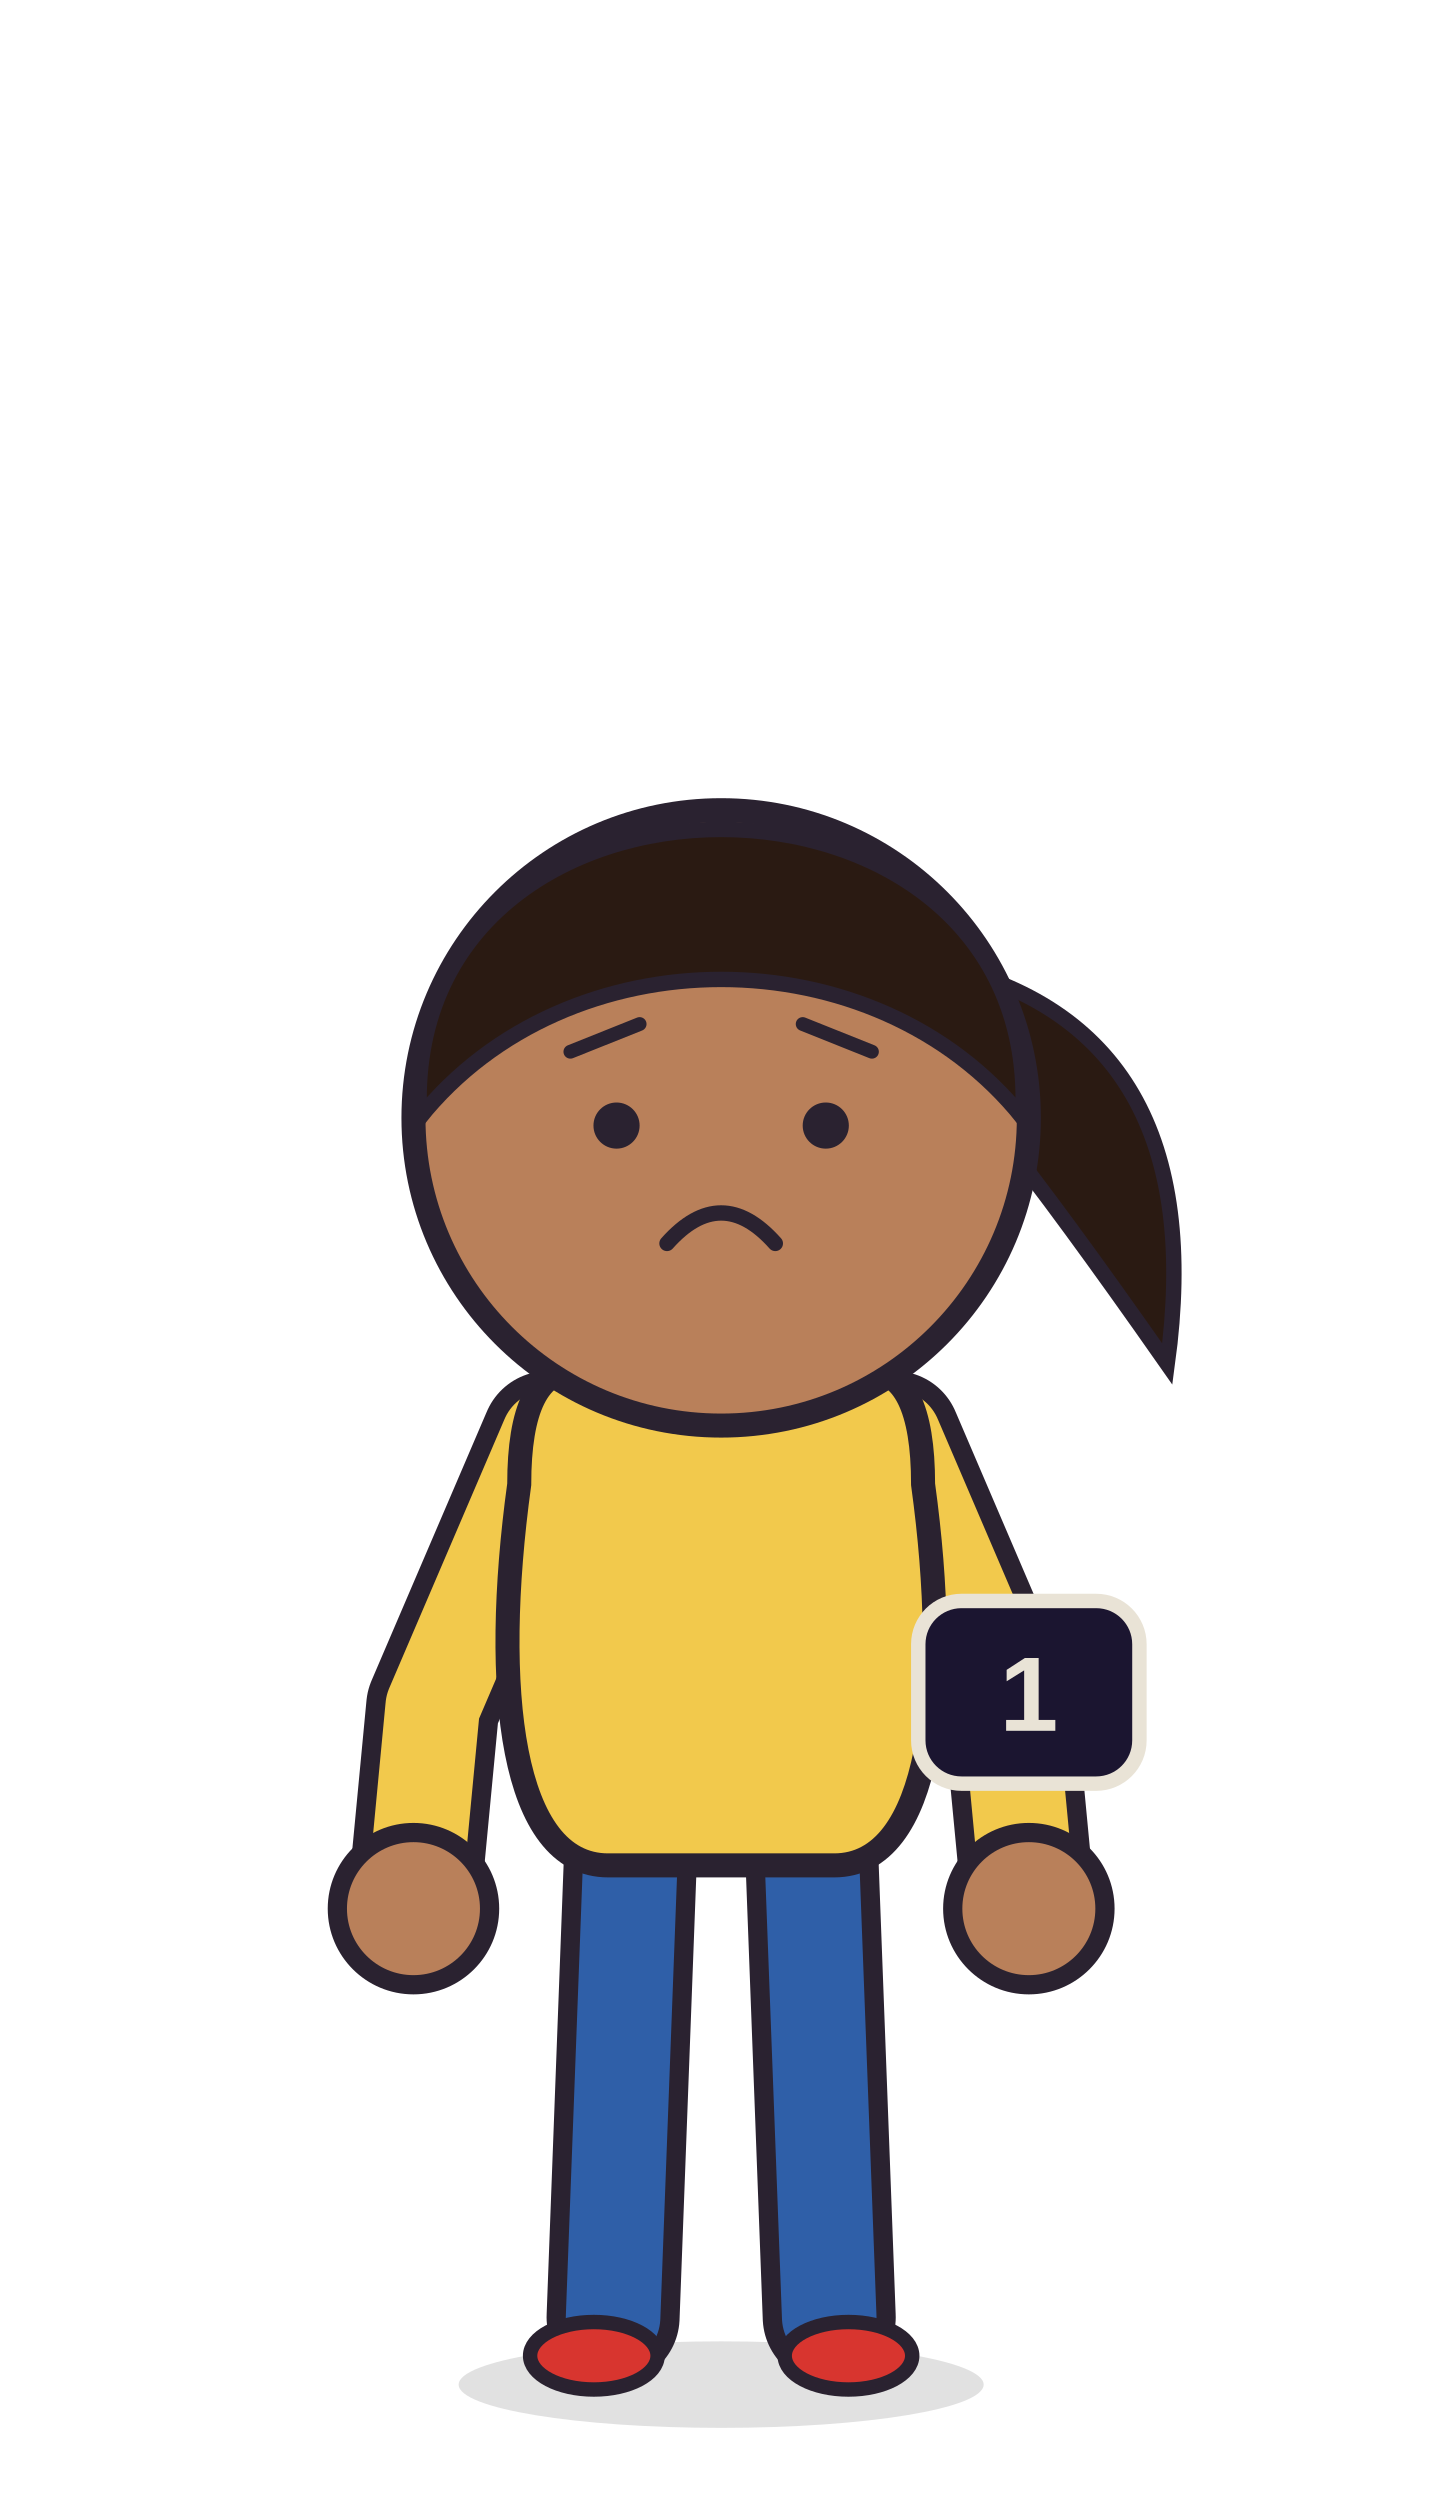
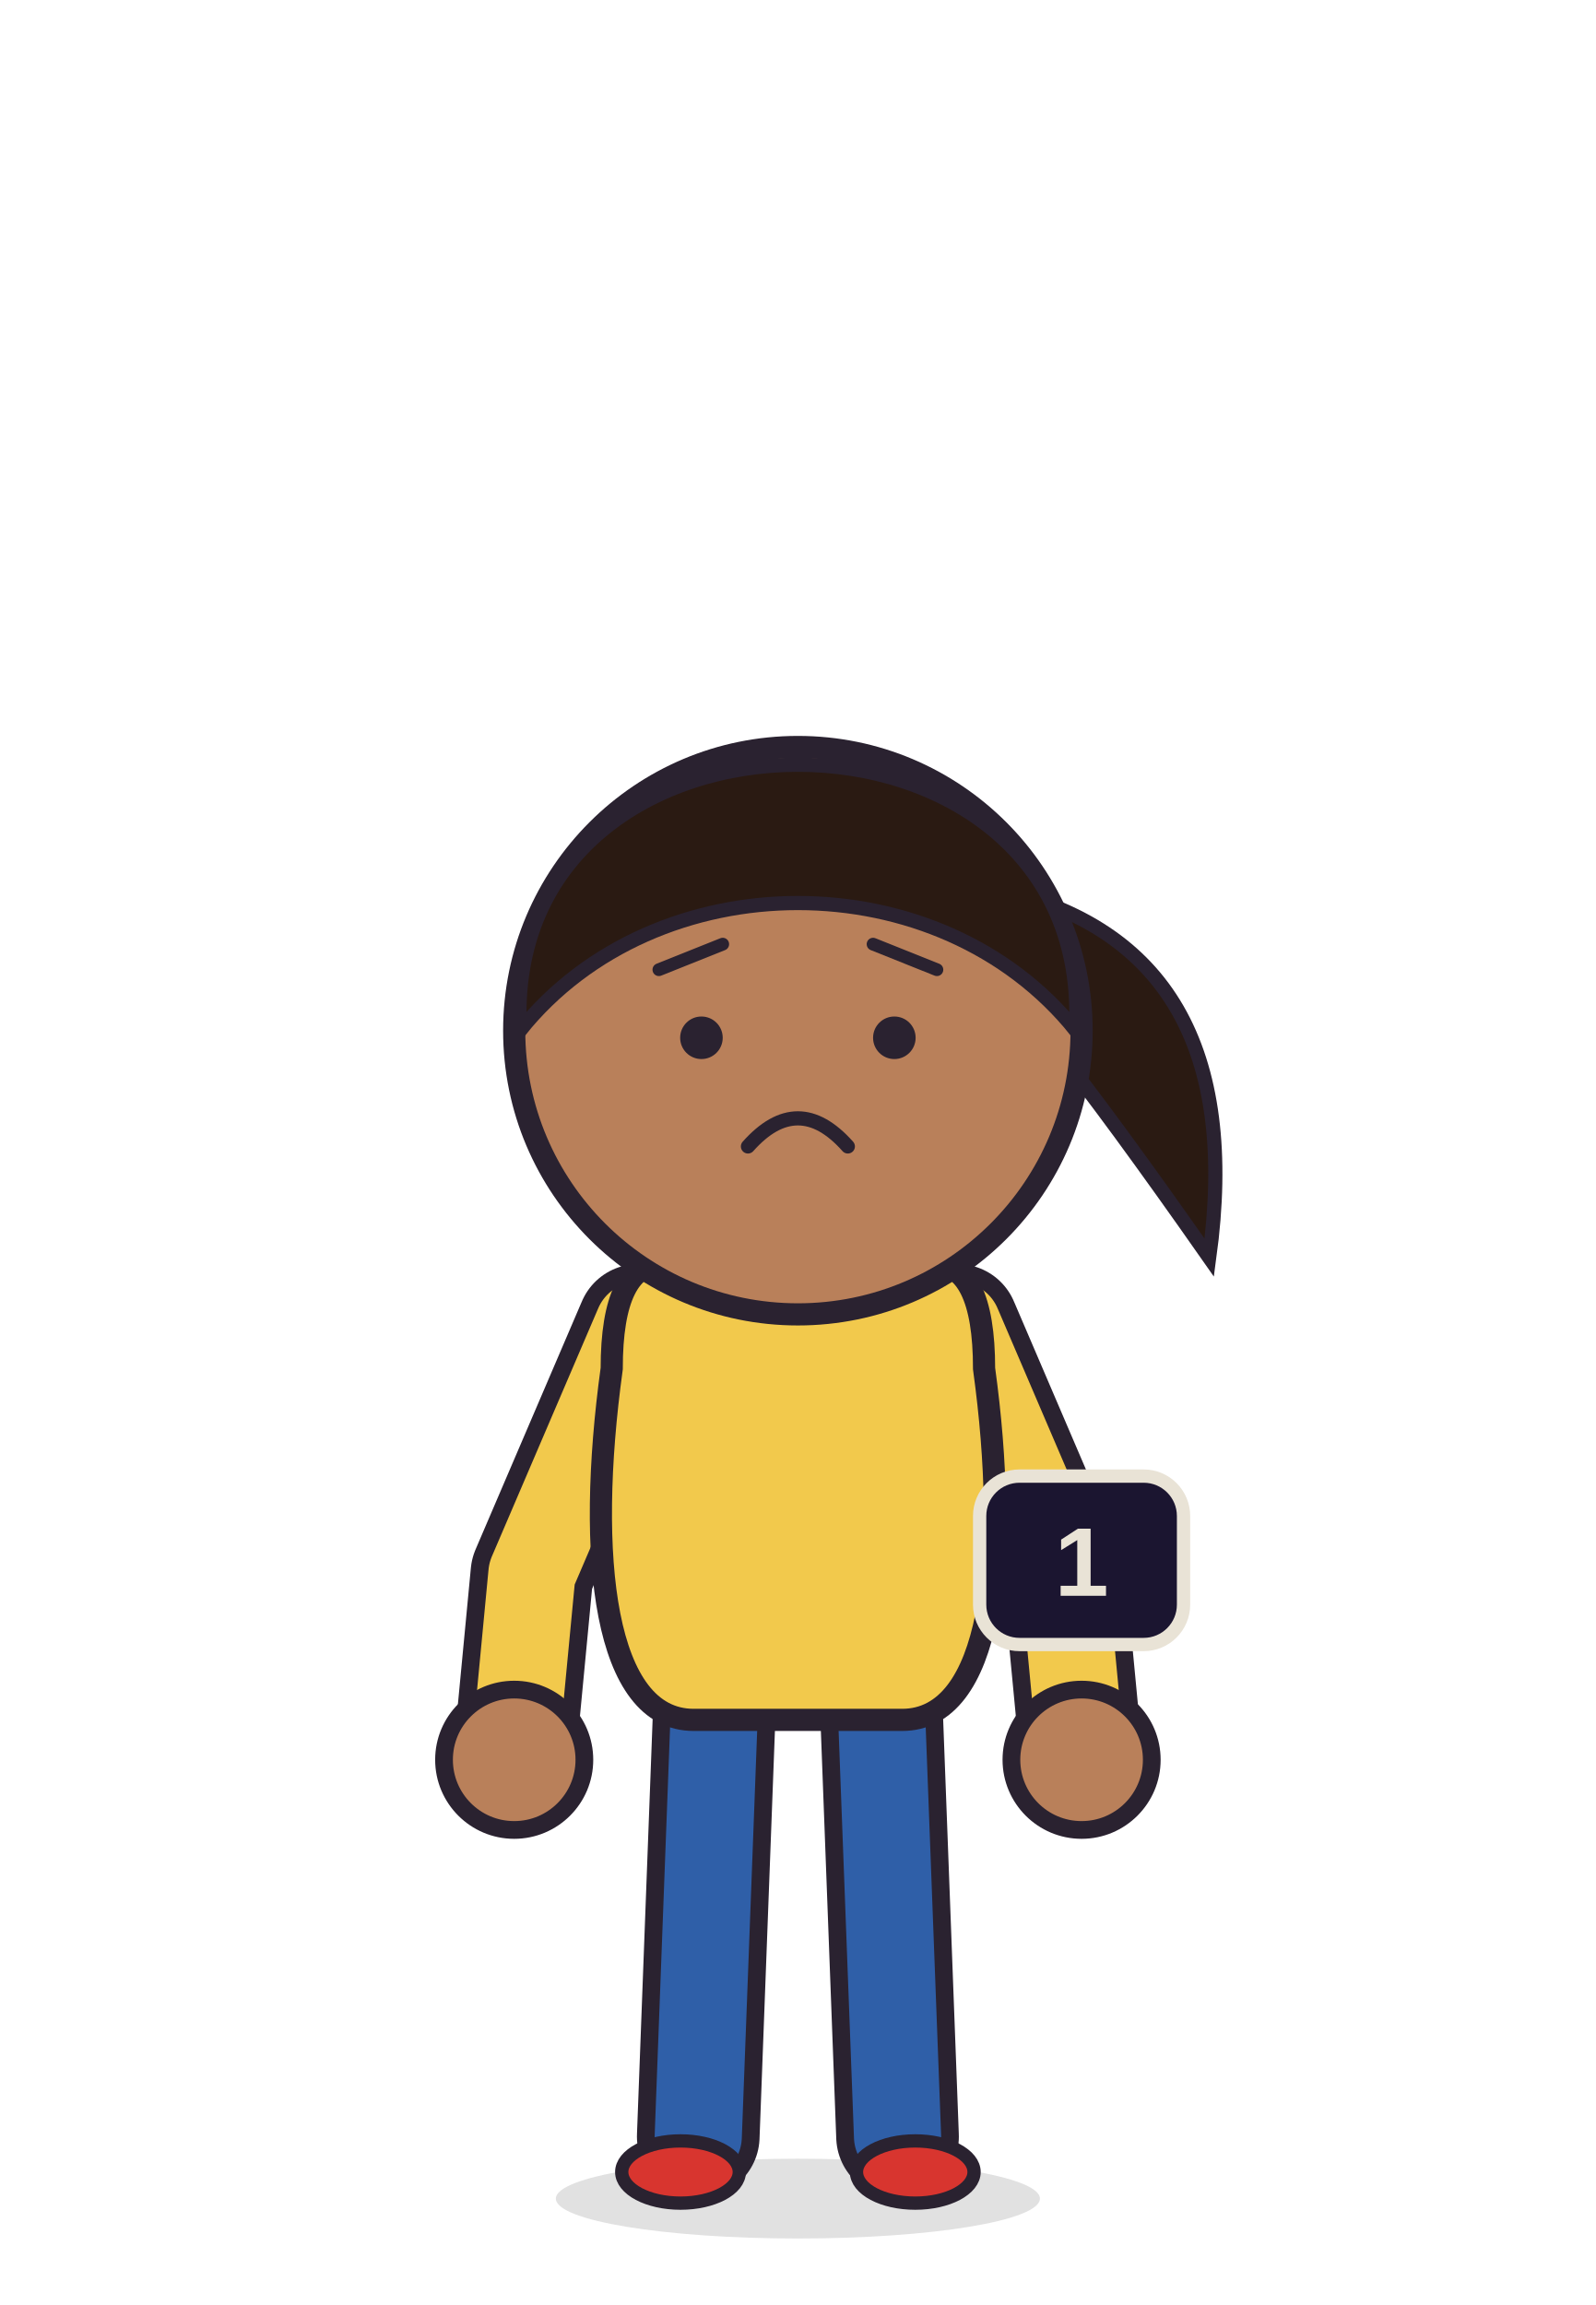
- <svg xmlns="http://www.w3.org/2000/svg" viewBox="0 0 300 520" width="300" height="520">
-   <ellipse cx="150" cy="496" rx="54.6" ry="9" fill="#000" opacity="0.12" />
-   <path d="M131.52 376 L127.52 482 M168.48 376 L172.48 482" stroke="#2a2230" stroke-width="27.665" stroke-linecap="round" stroke-linejoin="round" fill="none" />
-   <path d="M131.52 376 L127.52 482 M168.48 376 L172.48 482" stroke="#2f5fa8" stroke-width="19.665" stroke-linecap="round" stroke-linejoin="round" fill="none" />
-   <ellipse cx="123.52" cy="490" rx="13.26" ry="7.02" fill="#d8352f" stroke="#2a2230" stroke-width="3" />
-   <ellipse cx="176.48" cy="490" rx="13.26" ry="7.02" fill="#d8352f" stroke="#2a2230" stroke-width="3" />
-   <path d="M114 299 L90 355 L86 397" stroke="#2a2230" stroke-width="27.665" stroke-linecap="round" stroke-linejoin="round" fill="none" />
-   <path d="M114 299 L90 355 L86 397" stroke="#f2c94c" stroke-width="19.665" stroke-linecap="round" stroke-linejoin="round" fill="none" />
-   <path d="M186 299 L210 355 L214 397" stroke="#2a2230" stroke-width="27.665" stroke-linecap="round" stroke-linejoin="round" fill="none" />
-   <path d="M186 299 L210 355 L214 397" stroke="#f2c94c" stroke-width="19.665" stroke-linecap="round" stroke-linejoin="round" fill="none" />
-   <circle cx="86" cy="397" r="15.832" fill="#b9805a" stroke="#2a2230" stroke-width="4" />
-   <circle cx="214" cy="397" r="15.832" fill="#b9805a" stroke="#2a2230" stroke-width="4" />
-   <path d="M119.76 285 Q108 285 108 308.75 C102.12 351.5 106.32 388 126.48 388 H173.52 C193.68 388 197.88 351.5 192 308.75 Q192 285 180.24 285 z" fill="#f2c94c" stroke="#2a2230" stroke-width="5" />
-   <path d="M194.8 200.52 q57.6 12.8 48 83.2 q-22.4 -32 -35.2 -48 z" fill="#2a1a12" stroke="#2a2230" stroke-width="3.2" />
-   <circle cx="150" cy="232.52" r="64" fill="#b9805a" stroke="#2a2230" stroke-width="5" />
-   <path d="M87.28 232.52 C82.8 152.52, 217.2 152.52, 212.72 232.52 C182 194.12, 118 194.12, 87.28 232.52 z" fill="#2a1a12" stroke="#2a2230" stroke-width="3.2" />
-   <circle cx="128.24" cy="234.12" r="4.8" fill="#2a2230" />
-   <circle cx="171.76" cy="234.12" r="4.8" fill="#2a2230" />
-   <path d="M118.64 218.76 l14.4 -5.76 M181.36 218.76 l-14.4 -5.76" stroke="#2a2230" stroke-width="2.88" stroke-linecap="round" />
-   <path d="M138.736 258.632 q11.264 -12.672 22.528 0" stroke="#2a2230" stroke-width="3.2" fill="none" stroke-linecap="round" />
-   <rect x="191" y="333" width="46" height="38" rx="9" fill="#1b1530" stroke="#e9e3d6" stroke-width="3" />
-   <text x="214" y="360" text-anchor="middle" font-family="Arial Black, Arial, sans-serif" font-weight="900" font-size="22" fill="#e9e3d6">1</text>
+ <svg xmlns="http://www.w3.org/2000/svg" viewBox="0 0 360 520" width="360" height="520">
+   <ellipse cx="180" cy="496" rx="54.6" ry="9" fill="#000" opacity="0.12" />
+   <path d="M161.52 376 L157.52 482 M198.48 376 L202.48 482" stroke="#2a2230" stroke-width="27.665" stroke-linecap="round" stroke-linejoin="round" fill="none" />
+   <path d="M161.52 376 L157.52 482 M198.48 376 L202.48 482" stroke="#2f5fa8" stroke-width="19.665" stroke-linecap="round" stroke-linejoin="round" fill="none" />
+   <ellipse cx="153.52" cy="490" rx="13.26" ry="7.02" fill="#d8352f" stroke="#2a2230" stroke-width="3" />
+   <ellipse cx="206.48" cy="490" rx="13.26" ry="7.02" fill="#d8352f" stroke="#2a2230" stroke-width="3" />
+   <path d="M144 299 L120 355 L116 397" stroke="#2a2230" stroke-width="27.665" stroke-linecap="round" stroke-linejoin="round" fill="none" />
+   <path d="M144 299 L120 355 L116 397" stroke="#f2c94c" stroke-width="19.665" stroke-linecap="round" stroke-linejoin="round" fill="none" />
+   <path d="M216 299 L240 355 L244 397" stroke="#2a2230" stroke-width="27.665" stroke-linecap="round" stroke-linejoin="round" fill="none" />
+   <path d="M216 299 L240 355 L244 397" stroke="#f2c94c" stroke-width="19.665" stroke-linecap="round" stroke-linejoin="round" fill="none" />
+   <circle cx="116" cy="397" r="15.832" fill="#b9805a" stroke="#2a2230" stroke-width="4" />
+   <circle cx="244" cy="397" r="15.832" fill="#b9805a" stroke="#2a2230" stroke-width="4" />
+   <clipPath id="t1">
+     <path d="M149.76 285 Q138 285 138 308.75 C132.12 351.5 136.32 388 156.48 388 H203.52 C223.68 388 227.88 351.5 222 308.75 Q222 285 210.24 285 z" />
+   </clipPath>
+   <path d="M149.76 285 Q138 285 138 308.75 C132.12 351.5 136.32 388 156.48 388 H203.52 C223.68 388 227.88 351.5 222 308.75 Q222 285 210.24 285 z" fill="#f2c94c" />
+   <g clip-path="url(#t1)" />
+   <path d="M149.76 285 Q138 285 138 308.75 C132.12 351.5 136.32 388 156.48 388 H203.52 C223.68 388 227.88 351.5 222 308.75 Q222 285 210.24 285 z" fill="none" stroke="#2a2230" stroke-width="5" />
+   <path d="M224.8 200.52 q57.6 12.8 48 83.2 q-22.4 -32 -35.2 -48 z" fill="#2a1a12" stroke="#2a2230" stroke-width="3.2" />
+   <circle cx="180" cy="232.52" r="64" fill="#b9805a" stroke="#2a2230" stroke-width="5" />
+   <path d="M117.28 232.52 C112.8 152.52, 247.2 152.52, 242.72 232.52 C212 194.12, 148 194.12, 117.28 232.52 z" fill="#2a1a12" stroke="#2a2230" stroke-width="3.2" />
+   <circle cx="158.24" cy="234.12" r="4.8" fill="#2a2230" />
+   <circle cx="201.76" cy="234.12" r="4.8" fill="#2a2230" />
+   <path d="M148.64 218.76 l14.4 -5.76 M211.36 218.76 l-14.4 -5.76" stroke="#2a2230" stroke-width="2.88" stroke-linecap="round" />
+   <path d="M168.736 258.632 q11.264 -12.672 22.528 0" stroke="#2a2230" stroke-width="3.2" fill="none" stroke-linecap="round" />
+   <rect x="221" y="333" width="46" height="38" rx="9" fill="#1b1530" stroke="#e9e3d6" stroke-width="3" />
+   <text x="244" y="360" text-anchor="middle" font-family="Arial Black, Arial, sans-serif" font-weight="900" font-size="22" fill="#e9e3d6">1</text>
</svg>
